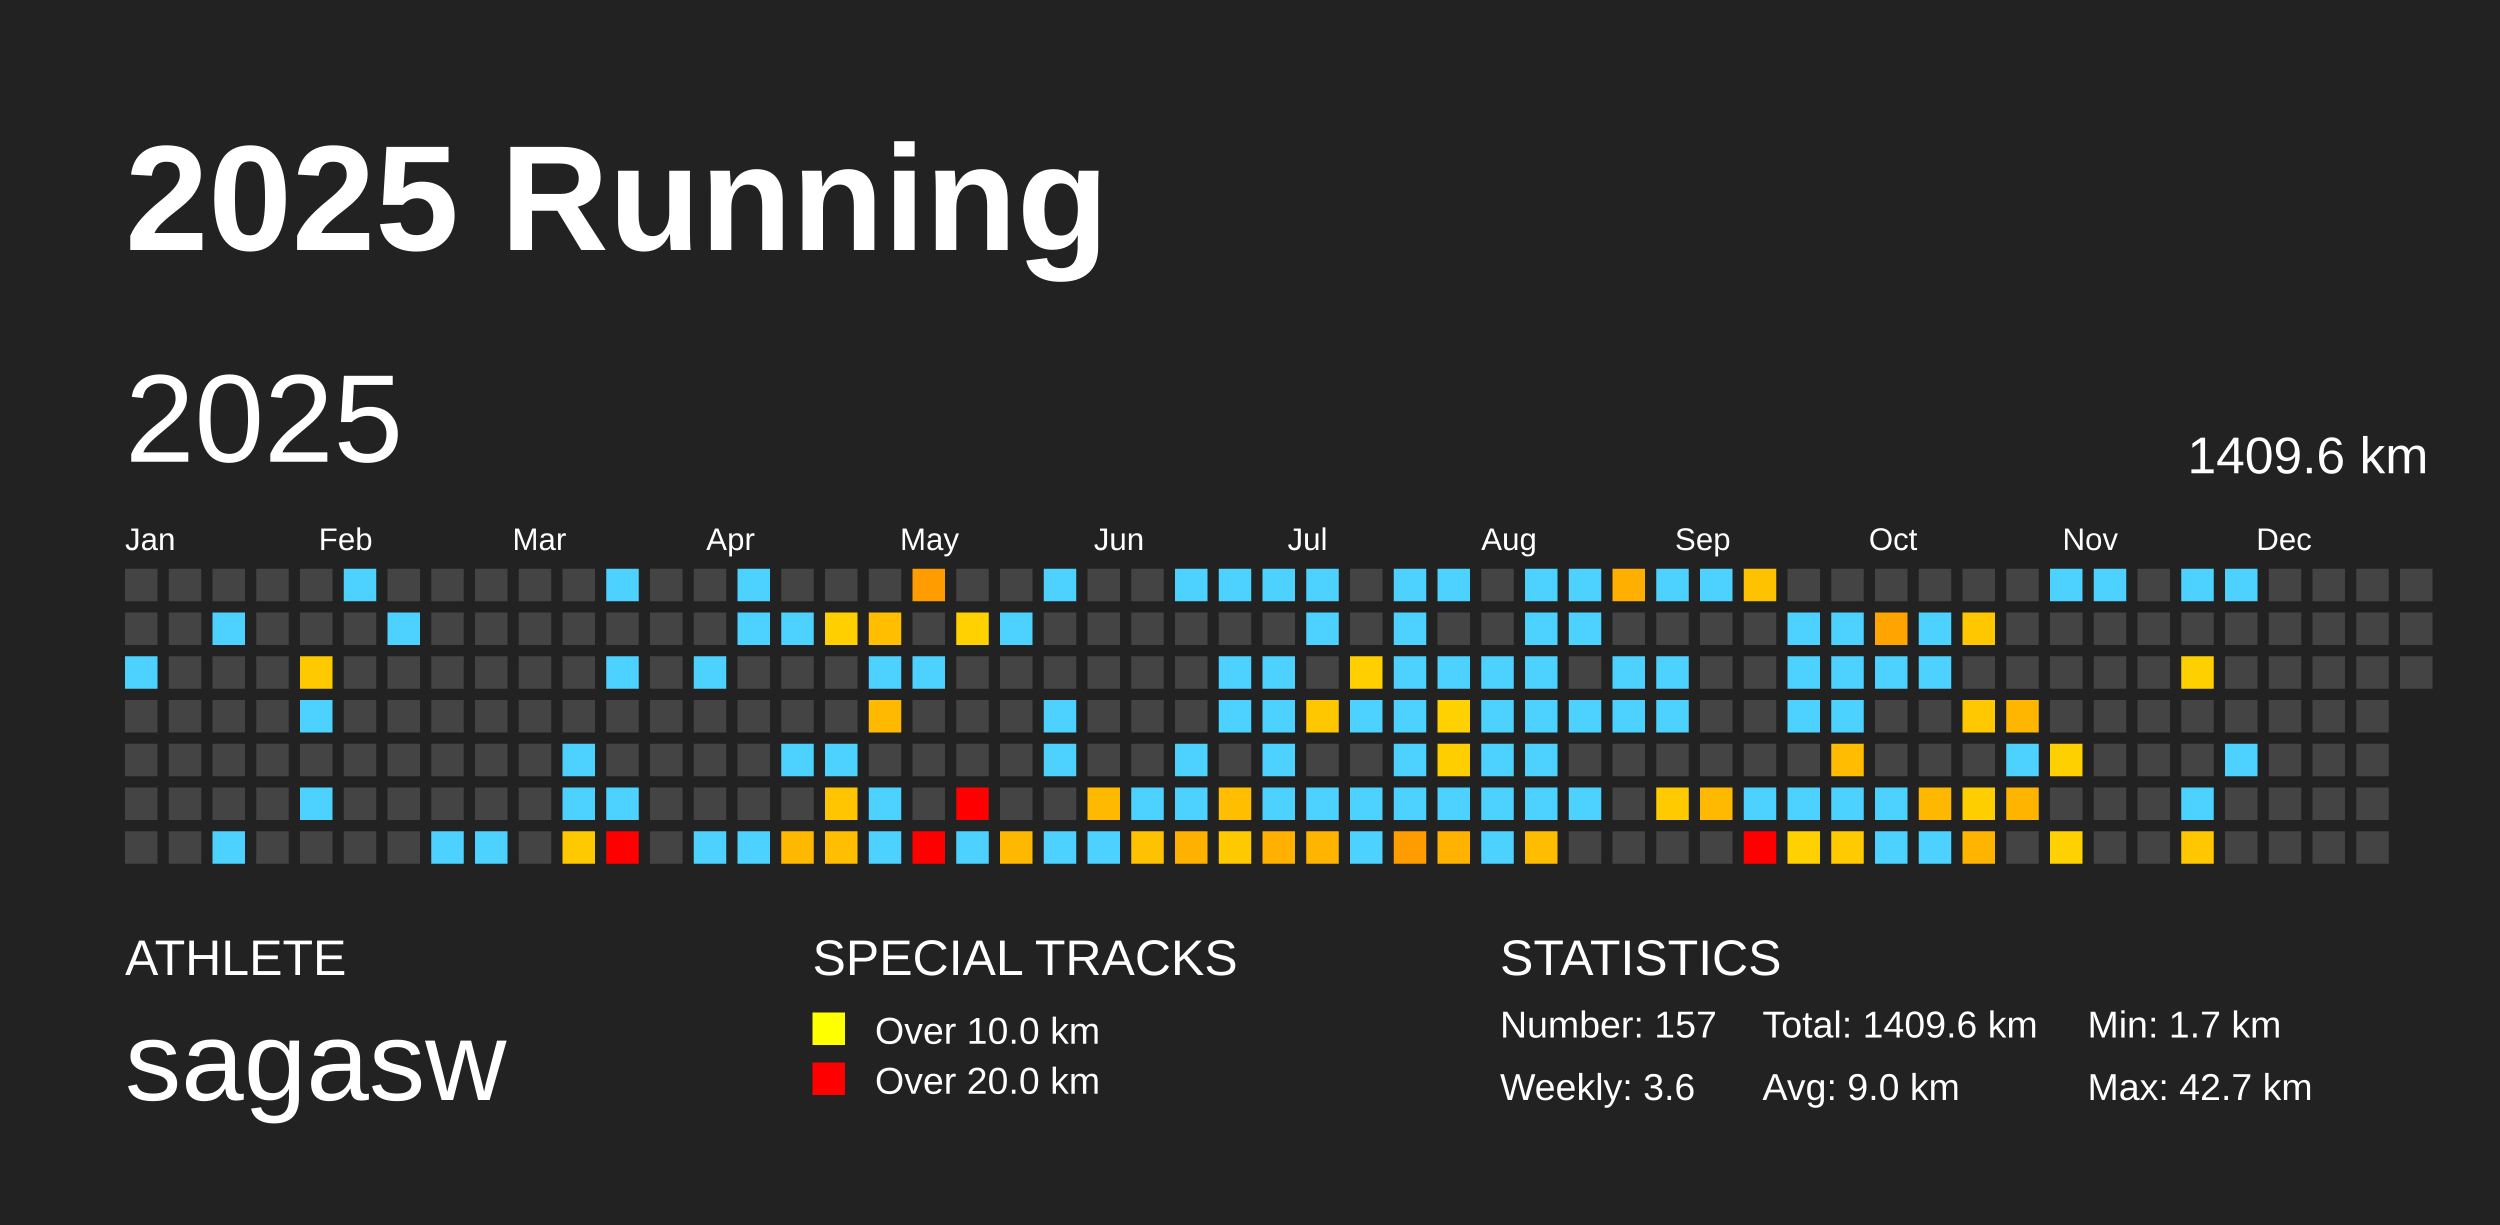
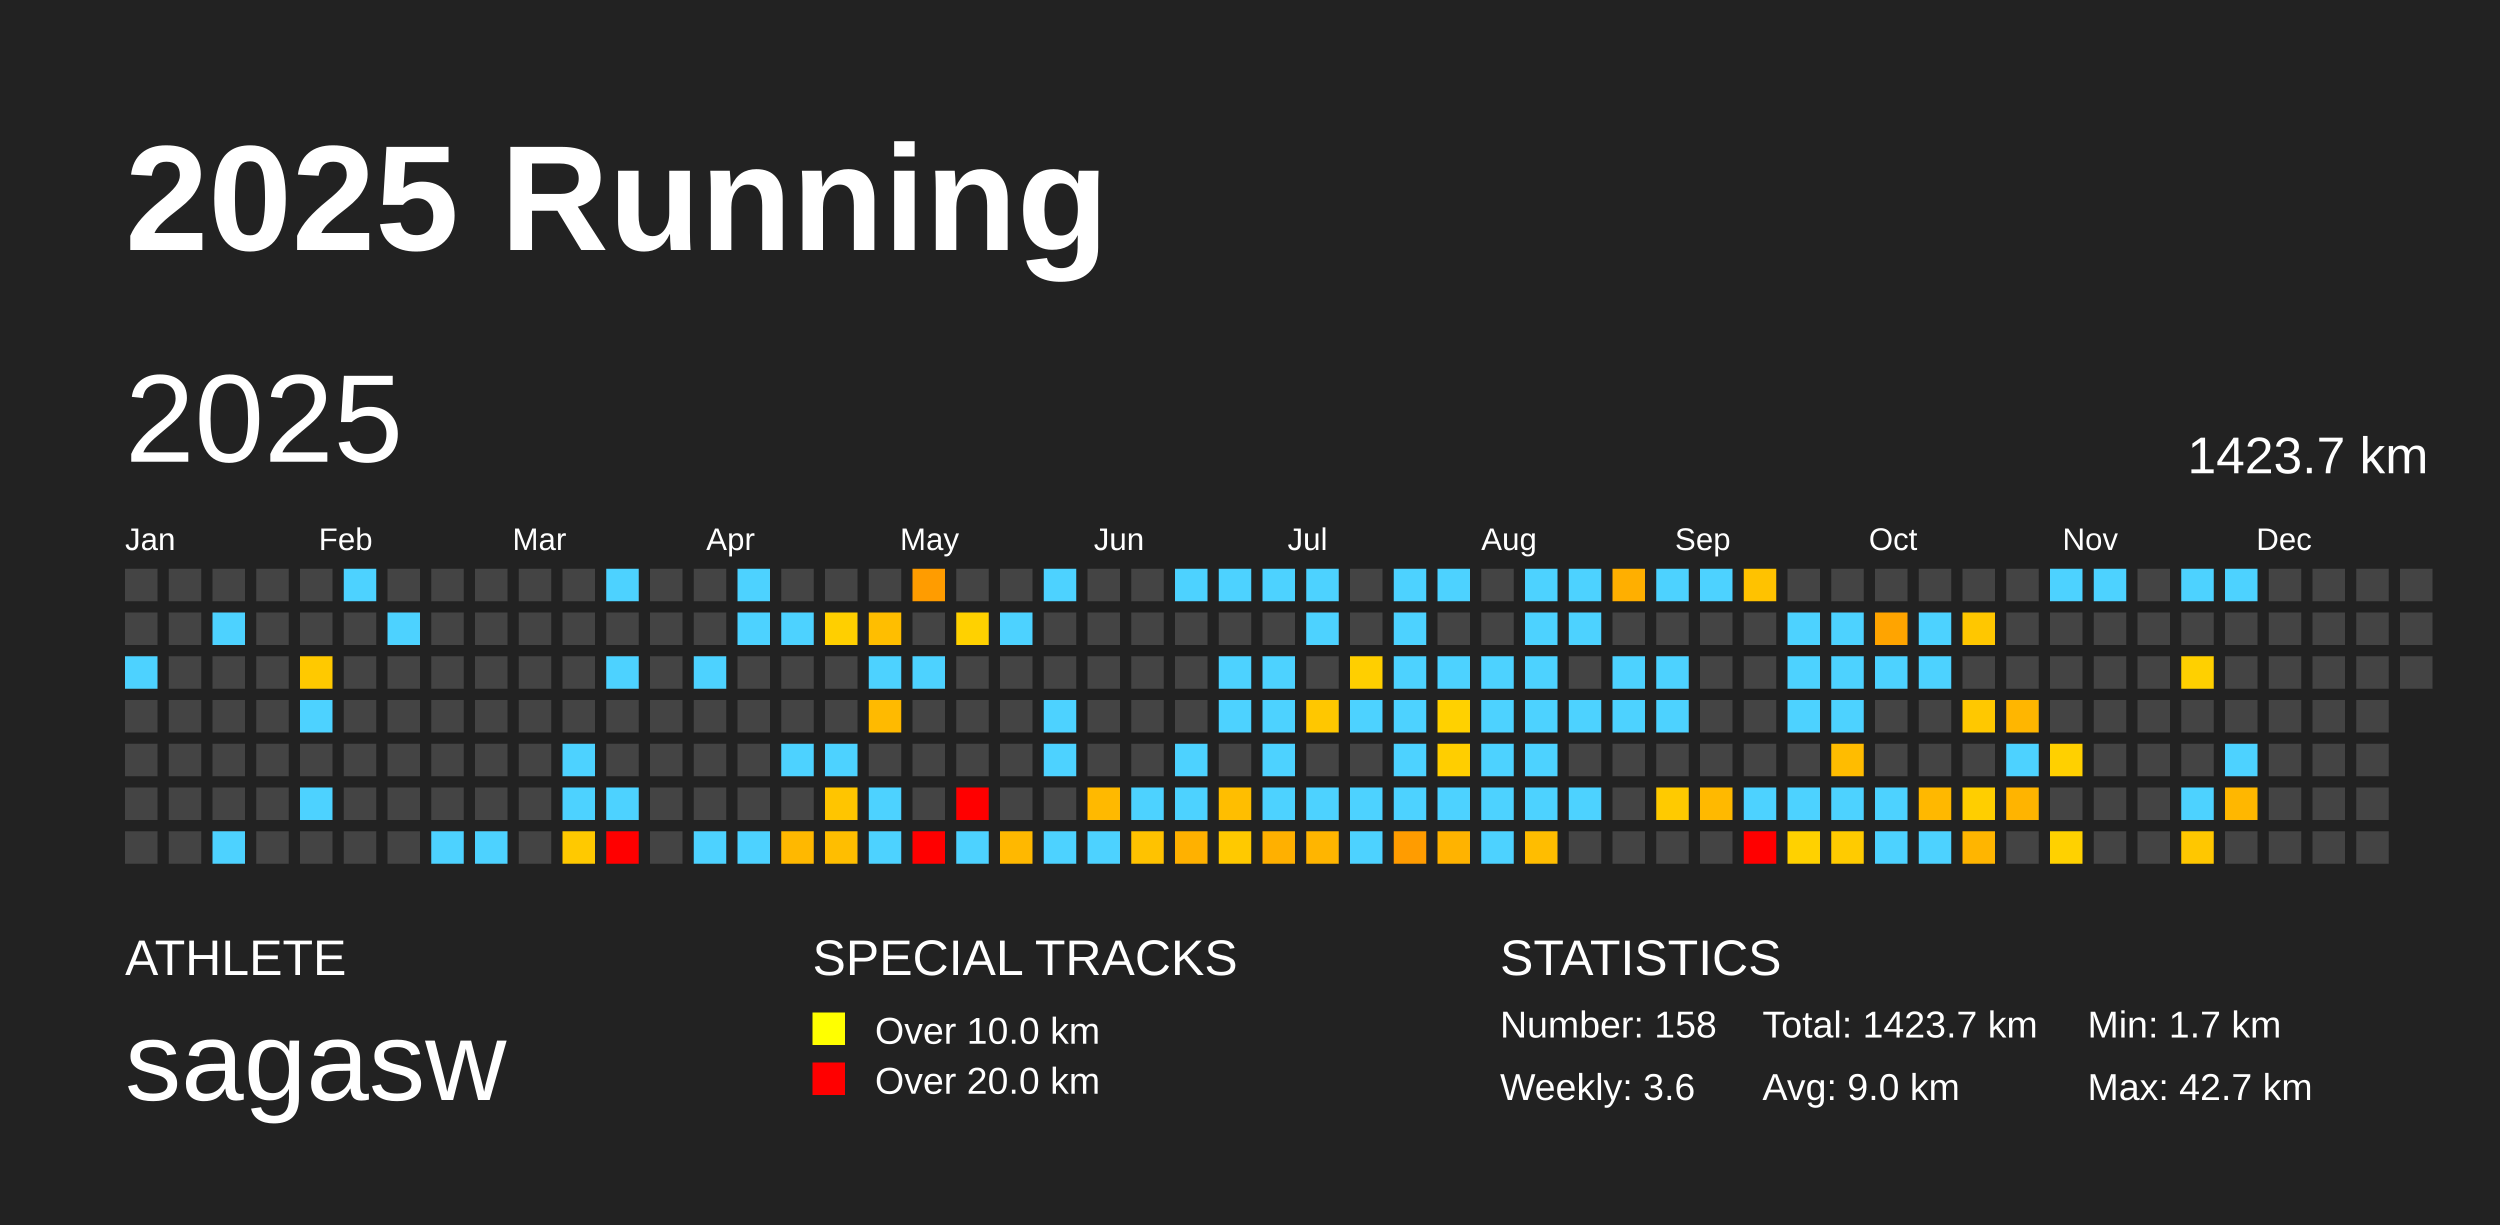
<svg xmlns="http://www.w3.org/2000/svg" baseProfile="full" height="98mm" version="1.1" viewBox="0,0,200,98" width="200mm">
  <defs />
  <rect fill="#222222" height="98" width="200" x="0" y="0" />
  <text fill="#FFFFFF" style="font-size:12px; font-family:Arial; font-weight:bold;" x="10" y="20">2025 Running</text>
  <text fill="#FFFFFF" style="font-size:4px; font-family:Arial" x="10" y="78">ATHLETE</text>
  <text fill="#FFFFFF" style="font-size:9px; font-family:Arial" x="10" y="88">sagasw</text>
  <text fill="#FFFFFF" style="font-size:4px; font-family:Arial" x="65" y="78">SPECIAL TRACKS</text>
  <rect fill="yellow" height="2.6" width="2.6" x="65" y="81" />
  <text fill="#FFFFFF" style="font-size:3px; font-family:Arial" x="70" y="83.5">Over 10.0 km</text>
  <rect fill="red" height="2.6" width="2.6" x="65" y="85" />
  <text fill="#FFFFFF" style="font-size:3px; font-family:Arial" x="70" y="87.5">Over 20.0 km</text>
  <text fill="#FFFFFF" style="font-size:4px; font-family:Arial" x="120" y="78">STATISTICS</text>
-   <text fill="#FFFFFF" style="font-size:3px; font-family:Arial" x="120" y="83">Number: 157</text>
+   <text fill="#FFFFFF" style="font-size:3px; font-family:Arial" x="120" y="83">Number: 158</text>
  <text fill="#FFFFFF" style="font-size:3px; font-family:Arial" x="120" y="88">Weekly: 3.6</text>
-   <text fill="#FFFFFF" style="font-size:3px; font-family:Arial" x="141" y="83">Total: 1409.6 km</text>
+   <text fill="#FFFFFF" style="font-size:3px; font-family:Arial" x="141" y="83">Total: 1423.7 km</text>
  <text fill="#FFFFFF" style="font-size:3px; font-family:Arial" x="141" y="88">Avg: 9.0 km</text>
  <text fill="#FFFFFF" style="font-size:3px; font-family:Arial" x="167" y="83">Min: 1.7 km</text>
  <text fill="#FFFFFF" style="font-size:3px; font-family:Arial" x="167" y="88">Max: 42.7 km</text>
  <text dominant-baseline="hanging" fill="#FFFFFF" style="font-size:10.0px; font-family:Arial;" x="10" y="30">2025</text>
-   <text dominant-baseline="hanging" fill="#FFFFFF" style="font-size:4.125px; font-family:Arial;" x="175" y="35">1409.6 km</text>
+   <text dominant-baseline="hanging" fill="#FFFFFF" style="font-size:4.125px; font-family:Arial;" x="175" y="35">1423.7 km</text>
  <text fill="#FFFFFF" style="font-size:2.5px; font-family:Arial" x="10.0" y="44">Jan</text>
  <text fill="#FFFFFF" style="font-size:2.5px; font-family:Arial" x="25.5" y="44">Feb</text>
  <text fill="#FFFFFF" style="font-size:2.5px; font-family:Arial" x="41.0" y="44">Mar</text>
  <text fill="#FFFFFF" style="font-size:2.5px; font-family:Arial" x="56.5" y="44">Apr</text>
  <text fill="#FFFFFF" style="font-size:2.5px; font-family:Arial" x="72.0" y="44">May</text>
  <text fill="#FFFFFF" style="font-size:2.5px; font-family:Arial" x="87.5" y="44">Jun</text>
  <text fill="#FFFFFF" style="font-size:2.5px; font-family:Arial" x="103.0" y="44">Jul</text>
  <text fill="#FFFFFF" style="font-size:2.5px; font-family:Arial" x="118.5" y="44">Aug</text>
  <text fill="#FFFFFF" style="font-size:2.5px; font-family:Arial" x="134.0" y="44">Sep</text>
  <text fill="#FFFFFF" style="font-size:2.5px; font-family:Arial" x="149.5" y="44">Oct</text>
  <text fill="#FFFFFF" style="font-size:2.5px; font-family:Arial" x="165.0" y="44">Nov</text>
  <text fill="#FFFFFF" style="font-size:2.5px; font-family:Arial" x="180.5" y="44">Dec</text>
  <rect fill="#444444" height="2.6" width="2.6" x="10.0" y="45.5" />
  <rect fill="#444444" height="2.6" width="2.6" x="10.0" y="49.0" />
  <rect fill="#4dd2ff" height="2.6" width="2.6" x="10.0" y="52.5" />
  <rect fill="#444444" height="2.6" width="2.6" x="10.0" y="56.0" />
  <rect fill="#444444" height="2.6" width="2.6" x="10.0" y="59.5" />
  <rect fill="#444444" height="2.6" width="2.6" x="10.0" y="63.0" />
  <rect fill="#444444" height="2.6" width="2.6" x="10.0" y="66.5" />
  <rect fill="#444444" height="2.6" width="2.6" x="13.5" y="45.5" />
  <rect fill="#444444" height="2.6" width="2.6" x="13.5" y="49.0" />
  <rect fill="#444444" height="2.6" width="2.6" x="13.5" y="52.5" />
  <rect fill="#444444" height="2.6" width="2.6" x="13.5" y="56.0" />
  <rect fill="#444444" height="2.6" width="2.6" x="13.5" y="59.5" />
  <rect fill="#444444" height="2.6" width="2.6" x="13.5" y="63.0" />
  <rect fill="#444444" height="2.6" width="2.6" x="13.5" y="66.5" />
  <rect fill="#444444" height="2.6" width="2.6" x="17.0" y="45.5" />
  <rect fill="#4dd2ff" height="2.6" width="2.6" x="17.0" y="49.0" />
  <rect fill="#444444" height="2.6" width="2.6" x="17.0" y="52.5" />
  <rect fill="#444444" height="2.6" width="2.6" x="17.0" y="56.0" />
  <rect fill="#444444" height="2.6" width="2.6" x="17.0" y="59.5" />
  <rect fill="#444444" height="2.6" width="2.6" x="17.0" y="63.0" />
  <rect fill="#4dd2ff" height="2.6" width="2.6" x="17.0" y="66.5" />
  <rect fill="#444444" height="2.6" width="2.6" x="20.5" y="45.5" />
  <rect fill="#444444" height="2.6" width="2.6" x="20.5" y="49.0" />
  <rect fill="#444444" height="2.6" width="2.6" x="20.5" y="52.5" />
  <rect fill="#444444" height="2.6" width="2.6" x="20.5" y="56.0" />
  <rect fill="#444444" height="2.6" width="2.6" x="20.5" y="59.5" />
  <rect fill="#444444" height="2.6" width="2.6" x="20.5" y="63.0" />
  <rect fill="#444444" height="2.6" width="2.6" x="20.5" y="66.5" />
  <rect fill="#444444" height="2.6" width="2.6" x="24.0" y="45.5" />
  <rect fill="#444444" height="2.6" width="2.6" x="24.0" y="49.0" />
  <rect fill="#ffc900" height="2.6" width="2.6" x="24.0" y="52.5" />
  <rect fill="#4dd2ff" height="2.6" width="2.6" x="24.0" y="56.0" />
  <rect fill="#444444" height="2.6" width="2.6" x="24.0" y="59.5" />
  <rect fill="#4dd2ff" height="2.6" width="2.6" x="24.0" y="63.0" />
  <rect fill="#444444" height="2.6" width="2.6" x="24.0" y="66.5" />
  <rect fill="#4dd2ff" height="2.6" width="2.6" x="27.5" y="45.5" />
  <rect fill="#444444" height="2.6" width="2.6" x="27.5" y="49.0" />
  <rect fill="#444444" height="2.6" width="2.6" x="27.5" y="52.5" />
  <rect fill="#444444" height="2.6" width="2.6" x="27.5" y="56.0" />
  <rect fill="#444444" height="2.6" width="2.6" x="27.5" y="59.5" />
  <rect fill="#444444" height="2.6" width="2.6" x="27.5" y="63.0" />
  <rect fill="#444444" height="2.6" width="2.6" x="27.5" y="66.5" />
  <rect fill="#444444" height="2.6" width="2.6" x="31.0" y="45.5" />
  <rect fill="#4dd2ff" height="2.6" width="2.6" x="31.0" y="49.0" />
  <rect fill="#444444" height="2.6" width="2.6" x="31.0" y="52.5" />
  <rect fill="#444444" height="2.6" width="2.6" x="31.0" y="56.0" />
  <rect fill="#444444" height="2.6" width="2.6" x="31.0" y="59.5" />
  <rect fill="#444444" height="2.6" width="2.6" x="31.0" y="63.0" />
  <rect fill="#444444" height="2.6" width="2.6" x="31.0" y="66.5" />
  <rect fill="#444444" height="2.6" width="2.6" x="34.5" y="45.5" />
  <rect fill="#444444" height="2.6" width="2.6" x="34.5" y="49.0" />
  <rect fill="#444444" height="2.6" width="2.6" x="34.5" y="52.5" />
  <rect fill="#444444" height="2.6" width="2.6" x="34.5" y="56.0" />
  <rect fill="#444444" height="2.6" width="2.6" x="34.5" y="59.5" />
  <rect fill="#444444" height="2.6" width="2.6" x="34.5" y="63.0" />
  <rect fill="#4dd2ff" height="2.6" width="2.6" x="34.5" y="66.5" />
  <rect fill="#444444" height="2.6" width="2.6" x="38.0" y="45.5" />
  <rect fill="#444444" height="2.6" width="2.6" x="38.0" y="49.0" />
  <rect fill="#444444" height="2.6" width="2.6" x="38.0" y="52.5" />
  <rect fill="#444444" height="2.6" width="2.6" x="38.0" y="56.0" />
  <rect fill="#444444" height="2.6" width="2.6" x="38.0" y="59.5" />
  <rect fill="#444444" height="2.6" width="2.6" x="38.0" y="63.0" />
  <rect fill="#4dd2ff" height="2.6" width="2.6" x="38.0" y="66.5" />
  <rect fill="#444444" height="2.6" width="2.6" x="41.5" y="45.5" />
  <rect fill="#444444" height="2.6" width="2.6" x="41.5" y="49.0" />
  <rect fill="#444444" height="2.6" width="2.6" x="41.5" y="52.5" />
  <rect fill="#444444" height="2.6" width="2.6" x="41.5" y="56.0" />
  <rect fill="#444444" height="2.6" width="2.6" x="41.5" y="59.5" />
  <rect fill="#444444" height="2.6" width="2.6" x="41.5" y="63.0" />
  <rect fill="#444444" height="2.6" width="2.6" x="41.5" y="66.5" />
  <rect fill="#444444" height="2.6" width="2.6" x="45.0" y="45.5" />
  <rect fill="#444444" height="2.6" width="2.6" x="45.0" y="49.0" />
  <rect fill="#444444" height="2.6" width="2.6" x="45.0" y="52.5" />
  <rect fill="#444444" height="2.6" width="2.6" x="45.0" y="56.0" />
  <rect fill="#4dd2ff" height="2.6" width="2.6" x="45.0" y="59.5" />
  <rect fill="#4dd2ff" height="2.6" width="2.6" x="45.0" y="63.0" />
  <rect fill="#ffc900" height="2.6" width="2.6" x="45.0" y="66.5" />
  <rect fill="#4dd2ff" height="2.6" width="2.6" x="48.5" y="45.5" />
  <rect fill="#444444" height="2.6" width="2.6" x="48.5" y="49.0" />
  <rect fill="#4dd2ff" height="2.6" width="2.6" x="48.5" y="52.5" />
  <rect fill="#444444" height="2.6" width="2.6" x="48.5" y="56.0" />
  <rect fill="#444444" height="2.6" width="2.6" x="48.5" y="59.5" />
  <rect fill="#4dd2ff" height="2.6" width="2.6" x="48.5" y="63.0" />
  <rect fill="red" height="2.6" width="2.6" x="48.5" y="66.5" />
  <rect fill="#444444" height="2.6" width="2.6" x="52.0" y="45.5" />
  <rect fill="#444444" height="2.6" width="2.6" x="52.0" y="49.0" />
  <rect fill="#444444" height="2.6" width="2.6" x="52.0" y="52.5" />
  <rect fill="#444444" height="2.6" width="2.6" x="52.0" y="56.0" />
  <rect fill="#444444" height="2.6" width="2.6" x="52.0" y="59.5" />
  <rect fill="#444444" height="2.6" width="2.6" x="52.0" y="63.0" />
  <rect fill="#444444" height="2.6" width="2.6" x="52.0" y="66.5" />
  <rect fill="#444444" height="2.6" width="2.6" x="55.5" y="45.5" />
  <rect fill="#444444" height="2.6" width="2.6" x="55.5" y="49.0" />
  <rect fill="#4dd2ff" height="2.6" width="2.6" x="55.5" y="52.5" />
  <rect fill="#444444" height="2.6" width="2.6" x="55.5" y="56.0" />
  <rect fill="#444444" height="2.6" width="2.6" x="55.5" y="59.5" />
  <rect fill="#444444" height="2.6" width="2.6" x="55.5" y="63.0" />
  <rect fill="#4dd2ff" height="2.6" width="2.6" x="55.5" y="66.5" />
  <rect fill="#4dd2ff" height="2.6" width="2.6" x="59.0" y="45.5" />
  <rect fill="#4dd2ff" height="2.6" width="2.6" x="59.0" y="49.0" />
  <rect fill="#444444" height="2.6" width="2.6" x="59.0" y="52.5" />
  <rect fill="#444444" height="2.6" width="2.6" x="59.0" y="56.0" />
  <rect fill="#444444" height="2.6" width="2.6" x="59.0" y="59.5" />
  <rect fill="#444444" height="2.6" width="2.6" x="59.0" y="63.0" />
  <rect fill="#4dd2ff" height="2.6" width="2.6" x="59.0" y="66.5" />
  <rect fill="#444444" height="2.6" width="2.6" x="62.5" y="45.5" />
  <rect fill="#4dd2ff" height="2.6" width="2.6" x="62.5" y="49.0" />
  <rect fill="#444444" height="2.6" width="2.6" x="62.5" y="52.5" />
  <rect fill="#444444" height="2.6" width="2.6" x="62.5" y="56.0" />
  <rect fill="#4dd2ff" height="2.6" width="2.6" x="62.5" y="59.5" />
  <rect fill="#444444" height="2.6" width="2.6" x="62.5" y="63.0" />
  <rect fill="#ffb800" height="2.6" width="2.6" x="62.5" y="66.5" />
  <rect fill="#444444" height="2.6" width="2.6" x="66.0" y="45.5" />
  <rect fill="#ffcf00" height="2.6" width="2.6" x="66.0" y="49.0" />
  <rect fill="#444444" height="2.6" width="2.6" x="66.0" y="52.5" />
  <rect fill="#444444" height="2.6" width="2.6" x="66.0" y="56.0" />
  <rect fill="#4dd2ff" height="2.6" width="2.6" x="66.0" y="59.5" />
  <rect fill="#ffc500" height="2.6" width="2.6" x="66.0" y="63.0" />
  <rect fill="#ffbe00" height="2.6" width="2.6" x="66.0" y="66.5" />
  <rect fill="#444444" height="2.6" width="2.6" x="69.5" y="45.5" />
  <rect fill="#ffbe00" height="2.6" width="2.6" x="69.5" y="49.0" />
  <rect fill="#4dd2ff" height="2.6" width="2.6" x="69.5" y="52.5" />
  <rect fill="#ffba00" height="2.6" width="2.6" x="69.5" y="56.0" />
  <rect fill="#444444" height="2.6" width="2.6" x="69.5" y="59.5" />
  <rect fill="#4dd2ff" height="2.6" width="2.6" x="69.5" y="63.0" />
  <rect fill="#4dd2ff" height="2.6" width="2.6" x="69.5" y="66.5" />
  <rect fill="#ff9c00" height="2.6" width="2.6" x="73.0" y="45.5" />
  <rect fill="#444444" height="2.6" width="2.6" x="73.0" y="49.0" />
  <rect fill="#4dd2ff" height="2.6" width="2.6" x="73.0" y="52.5" />
  <rect fill="#444444" height="2.6" width="2.6" x="73.0" y="56.0" />
  <rect fill="#444444" height="2.6" width="2.6" x="73.0" y="59.5" />
  <rect fill="#444444" height="2.6" width="2.6" x="73.0" y="63.0" />
  <rect fill="red" height="2.6" width="2.6" x="73.0" y="66.5" />
  <rect fill="#444444" height="2.6" width="2.6" x="76.5" y="45.5" />
  <rect fill="#ffd100" height="2.6" width="2.6" x="76.5" y="49.0" />
  <rect fill="#444444" height="2.6" width="2.6" x="76.5" y="52.5" />
  <rect fill="#444444" height="2.6" width="2.6" x="76.5" y="56.0" />
  <rect fill="#444444" height="2.6" width="2.6" x="76.5" y="59.5" />
  <rect fill="red" height="2.6" width="2.6" x="76.5" y="63.0" />
  <rect fill="#4dd2ff" height="2.6" width="2.6" x="76.5" y="66.5" />
  <rect fill="#444444" height="2.6" width="2.6" x="80.0" y="45.5" />
  <rect fill="#4dd2ff" height="2.6" width="2.6" x="80.0" y="49.0" />
  <rect fill="#444444" height="2.6" width="2.6" x="80.0" y="52.5" />
  <rect fill="#444444" height="2.6" width="2.6" x="80.0" y="56.0" />
  <rect fill="#444444" height="2.6" width="2.6" x="80.0" y="59.5" />
  <rect fill="#444444" height="2.6" width="2.6" x="80.0" y="63.0" />
  <rect fill="#ffb800" height="2.6" width="2.6" x="80.0" y="66.5" />
  <rect fill="#4dd2ff" height="2.6" width="2.6" x="83.5" y="45.5" />
  <rect fill="#444444" height="2.6" width="2.6" x="83.5" y="49.0" />
  <rect fill="#444444" height="2.6" width="2.6" x="83.5" y="52.5" />
  <rect fill="#4dd2ff" height="2.6" width="2.6" x="83.5" y="56.0" />
  <rect fill="#4dd2ff" height="2.6" width="2.6" x="83.5" y="59.5" />
  <rect fill="#444444" height="2.6" width="2.6" x="83.5" y="63.0" />
  <rect fill="#4dd2ff" height="2.6" width="2.6" x="83.5" y="66.5" />
  <rect fill="#444444" height="2.6" width="2.6" x="87.0" y="45.5" />
  <rect fill="#444444" height="2.6" width="2.6" x="87.0" y="49.0" />
  <rect fill="#444444" height="2.6" width="2.6" x="87.0" y="52.5" />
  <rect fill="#444444" height="2.6" width="2.6" x="87.0" y="56.0" />
  <rect fill="#444444" height="2.6" width="2.6" x="87.0" y="59.5" />
  <rect fill="#ffb900" height="2.6" width="2.6" x="87.0" y="63.0" />
  <rect fill="#4dd2ff" height="2.6" width="2.6" x="87.0" y="66.5" />
  <rect fill="#444444" height="2.6" width="2.6" x="90.5" y="45.5" />
  <rect fill="#444444" height="2.6" width="2.6" x="90.5" y="49.0" />
  <rect fill="#444444" height="2.6" width="2.6" x="90.5" y="52.5" />
  <rect fill="#444444" height="2.6" width="2.6" x="90.5" y="56.0" />
  <rect fill="#444444" height="2.6" width="2.6" x="90.5" y="59.5" />
  <rect fill="#4dd2ff" height="2.6" width="2.6" x="90.5" y="63.0" />
  <rect fill="#ffc200" height="2.6" width="2.6" x="90.5" y="66.5" />
  <rect fill="#4dd2ff" height="2.6" width="2.6" x="94.0" y="45.5" />
  <rect fill="#444444" height="2.6" width="2.6" x="94.0" y="49.0" />
  <rect fill="#444444" height="2.6" width="2.6" x="94.0" y="52.5" />
  <rect fill="#444444" height="2.6" width="2.6" x="94.0" y="56.0" />
  <rect fill="#4dd2ff" height="2.6" width="2.6" x="94.0" y="59.5" />
  <rect fill="#4dd2ff" height="2.6" width="2.6" x="94.0" y="63.0" />
  <rect fill="#ffb100" height="2.6" width="2.6" x="94.0" y="66.5" />
  <rect fill="#4dd2ff" height="2.6" width="2.6" x="97.5" y="45.5" />
  <rect fill="#444444" height="2.6" width="2.6" x="97.5" y="49.0" />
  <rect fill="#4dd2ff" height="2.6" width="2.6" x="97.5" y="52.5" />
  <rect fill="#4dd2ff" height="2.6" width="2.6" x="97.5" y="56.0" />
  <rect fill="#444444" height="2.6" width="2.6" x="97.5" y="59.5" />
  <rect fill="#ffbe00" height="2.6" width="2.6" x="97.5" y="63.0" />
  <rect fill="#ffc900" height="2.6" width="2.6" x="97.5" y="66.5" />
  <rect fill="#4dd2ff" height="2.6" width="2.6" x="101.0" y="45.5" />
  <rect fill="#444444" height="2.6" width="2.6" x="101.0" y="49.0" />
  <rect fill="#4dd2ff" height="2.6" width="2.6" x="101.0" y="52.5" />
  <rect fill="#4dd2ff" height="2.6" width="2.6" x="101.0" y="56.0" />
  <rect fill="#4dd2ff" height="2.6" width="2.6" x="101.0" y="59.5" />
  <rect fill="#4dd2ff" height="2.6" width="2.6" x="101.0" y="63.0" />
  <rect fill="#ffb000" height="2.6" width="2.6" x="101.0" y="66.5" />
  <rect fill="#4dd2ff" height="2.6" width="2.6" x="104.5" y="45.5" />
  <rect fill="#4dd2ff" height="2.6" width="2.6" x="104.5" y="49.0" />
  <rect fill="#444444" height="2.6" width="2.6" x="104.5" y="52.5" />
  <rect fill="#ffc700" height="2.6" width="2.6" x="104.5" y="56.0" />
  <rect fill="#444444" height="2.6" width="2.6" x="104.5" y="59.5" />
  <rect fill="#4dd2ff" height="2.6" width="2.6" x="104.5" y="63.0" />
  <rect fill="#ffb500" height="2.6" width="2.6" x="104.5" y="66.5" />
  <rect fill="#444444" height="2.6" width="2.6" x="108.0" y="45.5" />
  <rect fill="#444444" height="2.6" width="2.6" x="108.0" y="49.0" />
  <rect fill="#ffcf00" height="2.6" width="2.6" x="108.0" y="52.5" />
  <rect fill="#4dd2ff" height="2.6" width="2.6" x="108.0" y="56.0" />
  <rect fill="#444444" height="2.6" width="2.6" x="108.0" y="59.5" />
  <rect fill="#4dd2ff" height="2.6" width="2.6" x="108.0" y="63.0" />
  <rect fill="#4dd2ff" height="2.6" width="2.6" x="108.0" y="66.5" />
  <rect fill="#4dd2ff" height="2.6" width="2.6" x="111.5" y="45.5" />
  <rect fill="#4dd2ff" height="2.6" width="2.6" x="111.5" y="49.0" />
  <rect fill="#4dd2ff" height="2.6" width="2.6" x="111.5" y="52.5" />
  <rect fill="#4dd2ff" height="2.6" width="2.6" x="111.5" y="56.0" />
  <rect fill="#4dd2ff" height="2.6" width="2.6" x="111.5" y="59.5" />
  <rect fill="#4dd2ff" height="2.6" width="2.6" x="111.5" y="63.0" />
  <rect fill="#ff9c00" height="2.6" width="2.6" x="111.5" y="66.5" />
  <rect fill="#4dd2ff" height="2.6" width="2.6" x="115.0" y="45.5" />
  <rect fill="#444444" height="2.6" width="2.6" x="115.0" y="49.0" />
  <rect fill="#4dd2ff" height="2.6" width="2.6" x="115.0" y="52.5" />
  <rect fill="#ffd100" height="2.6" width="2.6" x="115.0" y="56.0" />
  <rect fill="#ffce00" height="2.6" width="2.6" x="115.0" y="59.5" />
  <rect fill="#4dd2ff" height="2.6" width="2.6" x="115.0" y="63.0" />
  <rect fill="#ffb300" height="2.6" width="2.6" x="115.0" y="66.5" />
  <rect fill="#444444" height="2.6" width="2.6" x="118.5" y="45.5" />
  <rect fill="#444444" height="2.6" width="2.6" x="118.5" y="49.0" />
  <rect fill="#4dd2ff" height="2.6" width="2.6" x="118.5" y="52.5" />
  <rect fill="#4dd2ff" height="2.6" width="2.6" x="118.5" y="56.0" />
  <rect fill="#4dd2ff" height="2.6" width="2.6" x="118.5" y="59.5" />
  <rect fill="#4dd2ff" height="2.6" width="2.6" x="118.5" y="63.0" />
  <rect fill="#4dd2ff" height="2.6" width="2.6" x="118.5" y="66.5" />
  <rect fill="#4dd2ff" height="2.6" width="2.6" x="122.0" y="45.5" />
  <rect fill="#4dd2ff" height="2.6" width="2.6" x="122.0" y="49.0" />
  <rect fill="#4dd2ff" height="2.6" width="2.6" x="122.0" y="52.5" />
  <rect fill="#4dd2ff" height="2.6" width="2.6" x="122.0" y="56.0" />
  <rect fill="#4dd2ff" height="2.6" width="2.6" x="122.0" y="59.5" />
  <rect fill="#4dd2ff" height="2.6" width="2.6" x="122.0" y="63.0" />
  <rect fill="#ffbd00" height="2.6" width="2.6" x="122.0" y="66.5" />
  <rect fill="#4dd2ff" height="2.6" width="2.6" x="125.5" y="45.5" />
  <rect fill="#4dd2ff" height="2.6" width="2.6" x="125.5" y="49.0" />
  <rect fill="#444444" height="2.6" width="2.6" x="125.5" y="52.5" />
  <rect fill="#4dd2ff" height="2.6" width="2.6" x="125.5" y="56.0" />
  <rect fill="#444444" height="2.6" width="2.6" x="125.5" y="59.5" />
  <rect fill="#4dd2ff" height="2.6" width="2.6" x="125.5" y="63.0" />
  <rect fill="#444444" height="2.6" width="2.6" x="125.5" y="66.5" />
  <rect fill="#ffaf00" height="2.6" width="2.6" x="129.0" y="45.5" />
  <rect fill="#444444" height="2.6" width="2.6" x="129.0" y="49.0" />
  <rect fill="#4dd2ff" height="2.6" width="2.6" x="129.0" y="52.5" />
  <rect fill="#4dd2ff" height="2.6" width="2.6" x="129.0" y="56.0" />
  <rect fill="#444444" height="2.6" width="2.6" x="129.0" y="59.5" />
  <rect fill="#444444" height="2.6" width="2.6" x="129.0" y="63.0" />
  <rect fill="#444444" height="2.6" width="2.6" x="129.0" y="66.5" />
  <rect fill="#4dd2ff" height="2.6" width="2.6" x="132.5" y="45.5" />
  <rect fill="#444444" height="2.6" width="2.6" x="132.5" y="49.0" />
  <rect fill="#4dd2ff" height="2.6" width="2.6" x="132.5" y="52.5" />
  <rect fill="#4dd2ff" height="2.6" width="2.6" x="132.5" y="56.0" />
  <rect fill="#444444" height="2.6" width="2.6" x="132.5" y="59.5" />
  <rect fill="#ffca00" height="2.6" width="2.6" x="132.5" y="63.0" />
  <rect fill="#444444" height="2.6" width="2.6" x="132.5" y="66.5" />
  <rect fill="#4dd2ff" height="2.6" width="2.6" x="136.0" y="45.5" />
  <rect fill="#444444" height="2.6" width="2.6" x="136.0" y="49.0" />
  <rect fill="#444444" height="2.6" width="2.6" x="136.0" y="52.5" />
  <rect fill="#444444" height="2.6" width="2.6" x="136.0" y="56.0" />
  <rect fill="#444444" height="2.6" width="2.6" x="136.0" y="59.5" />
  <rect fill="#ffb900" height="2.6" width="2.6" x="136.0" y="63.0" />
  <rect fill="#444444" height="2.6" width="2.6" x="136.0" y="66.5" />
  <rect fill="#ffc200" height="2.6" width="2.6" x="139.5" y="45.5" />
  <rect fill="#444444" height="2.6" width="2.6" x="139.5" y="49.0" />
  <rect fill="#444444" height="2.6" width="2.6" x="139.5" y="52.5" />
  <rect fill="#444444" height="2.6" width="2.6" x="139.5" y="56.0" />
  <rect fill="#444444" height="2.6" width="2.6" x="139.5" y="59.5" />
  <rect fill="#4dd2ff" height="2.6" width="2.6" x="139.5" y="63.0" />
  <rect fill="red" height="2.6" width="2.6" x="139.5" y="66.5" />
  <rect fill="#444444" height="2.6" width="2.6" x="143.0" y="45.5" />
  <rect fill="#4dd2ff" height="2.6" width="2.6" x="143.0" y="49.0" />
  <rect fill="#4dd2ff" height="2.6" width="2.6" x="143.0" y="52.5" />
  <rect fill="#4dd2ff" height="2.6" width="2.6" x="143.0" y="56.0" />
  <rect fill="#444444" height="2.6" width="2.6" x="143.0" y="59.5" />
  <rect fill="#4dd2ff" height="2.6" width="2.6" x="143.0" y="63.0" />
  <rect fill="#ffd100" height="2.6" width="2.6" x="143.0" y="66.5" />
  <rect fill="#444444" height="2.6" width="2.6" x="146.5" y="45.5" />
  <rect fill="#4dd2ff" height="2.6" width="2.6" x="146.5" y="49.0" />
  <rect fill="#4dd2ff" height="2.6" width="2.6" x="146.5" y="52.5" />
  <rect fill="#4dd2ff" height="2.6" width="2.6" x="146.5" y="56.0" />
  <rect fill="#ffbc00" height="2.6" width="2.6" x="146.5" y="59.5" />
  <rect fill="#4dd2ff" height="2.6" width="2.6" x="146.5" y="63.0" />
  <rect fill="#ffcb00" height="2.6" width="2.6" x="146.5" y="66.5" />
  <rect fill="#444444" height="2.6" width="2.6" x="150.0" y="45.5" />
  <rect fill="#ffa400" height="2.6" width="2.6" x="150.0" y="49.0" />
  <rect fill="#4dd2ff" height="2.6" width="2.6" x="150.0" y="52.5" />
  <rect fill="#444444" height="2.6" width="2.6" x="150.0" y="56.0" />
  <rect fill="#444444" height="2.6" width="2.6" x="150.0" y="59.5" />
  <rect fill="#4dd2ff" height="2.6" width="2.6" x="150.0" y="63.0" />
  <rect fill="#4dd2ff" height="2.6" width="2.6" x="150.0" y="66.5" />
  <rect fill="#444444" height="2.6" width="2.6" x="153.5" y="45.5" />
  <rect fill="#4dd2ff" height="2.6" width="2.6" x="153.5" y="49.0" />
  <rect fill="#4dd2ff" height="2.6" width="2.6" x="153.5" y="52.5" />
  <rect fill="#444444" height="2.6" width="2.6" x="153.5" y="56.0" />
  <rect fill="#444444" height="2.6" width="2.6" x="153.5" y="59.5" />
  <rect fill="#ffb800" height="2.6" width="2.6" x="153.5" y="63.0" />
  <rect fill="#4dd2ff" height="2.6" width="2.6" x="153.5" y="66.5" />
  <rect fill="#444444" height="2.6" width="2.6" x="157.0" y="45.5" />
  <rect fill="#ffc700" height="2.6" width="2.6" x="157.0" y="49.0" />
  <rect fill="#444444" height="2.6" width="2.6" x="157.0" y="52.5" />
  <rect fill="#ffc800" height="2.6" width="2.6" x="157.0" y="56.0" />
  <rect fill="#444444" height="2.6" width="2.6" x="157.0" y="59.5" />
  <rect fill="#ffce00" height="2.6" width="2.6" x="157.0" y="63.0" />
  <rect fill="#ffb500" height="2.6" width="2.6" x="157.0" y="66.5" />
  <rect fill="#444444" height="2.6" width="2.6" x="160.5" y="45.5" />
  <rect fill="#444444" height="2.6" width="2.6" x="160.5" y="49.0" />
  <rect fill="#444444" height="2.6" width="2.6" x="160.5" y="52.5" />
  <rect fill="#ffb600" height="2.6" width="2.6" x="160.5" y="56.0" />
  <rect fill="#4dd2ff" height="2.6" width="2.6" x="160.5" y="59.5" />
  <rect fill="#ffb400" height="2.6" width="2.6" x="160.5" y="63.0" />
  <rect fill="#444444" height="2.6" width="2.6" x="160.5" y="66.5" />
  <rect fill="#4dd2ff" height="2.6" width="2.6" x="164.0" y="45.5" />
  <rect fill="#444444" height="2.6" width="2.6" x="164.0" y="49.0" />
  <rect fill="#444444" height="2.6" width="2.6" x="164.0" y="52.5" />
  <rect fill="#444444" height="2.6" width="2.6" x="164.0" y="56.0" />
  <rect fill="#ffd000" height="2.6" width="2.6" x="164.0" y="59.5" />
  <rect fill="#444444" height="2.6" width="2.6" x="164.0" y="63.0" />
  <rect fill="#ffd100" height="2.6" width="2.6" x="164.0" y="66.5" />
  <rect fill="#4dd2ff" height="2.6" width="2.6" x="167.5" y="45.5" />
  <rect fill="#444444" height="2.6" width="2.6" x="167.5" y="49.0" />
  <rect fill="#444444" height="2.6" width="2.6" x="167.5" y="52.5" />
  <rect fill="#444444" height="2.6" width="2.6" x="167.5" y="56.0" />
  <rect fill="#444444" height="2.6" width="2.6" x="167.5" y="59.5" />
  <rect fill="#444444" height="2.6" width="2.6" x="167.5" y="63.0" />
  <rect fill="#444444" height="2.6" width="2.6" x="167.5" y="66.5" />
  <rect fill="#444444" height="2.6" width="2.6" x="171.0" y="45.5" />
  <rect fill="#444444" height="2.6" width="2.6" x="171.0" y="49.0" />
  <rect fill="#444444" height="2.6" width="2.6" x="171.0" y="52.5" />
  <rect fill="#444444" height="2.6" width="2.6" x="171.0" y="56.0" />
  <rect fill="#444444" height="2.6" width="2.6" x="171.0" y="59.5" />
  <rect fill="#444444" height="2.6" width="2.6" x="171.0" y="63.0" />
  <rect fill="#444444" height="2.6" width="2.6" x="171.0" y="66.5" />
  <rect fill="#4dd2ff" height="2.6" width="2.6" x="174.5" y="45.5" />
  <rect fill="#444444" height="2.6" width="2.6" x="174.5" y="49.0" />
  <rect fill="#ffd000" height="2.6" width="2.6" x="174.5" y="52.5" />
  <rect fill="#444444" height="2.6" width="2.6" x="174.5" y="56.0" />
  <rect fill="#444444" height="2.6" width="2.6" x="174.5" y="59.5" />
  <rect fill="#4dd2ff" height="2.6" width="2.6" x="174.5" y="63.0" />
  <rect fill="#ffc700" height="2.6" width="2.6" x="174.5" y="66.5" />
  <rect fill="#4dd2ff" height="2.6" width="2.6" x="178.0" y="45.5" />
  <rect fill="#444444" height="2.6" width="2.6" x="178.0" y="49.0" />
  <rect fill="#444444" height="2.6" width="2.6" x="178.0" y="52.5" />
  <rect fill="#444444" height="2.6" width="2.6" x="178.0" y="56.0" />
  <rect fill="#4dd2ff" height="2.6" width="2.6" x="178.0" y="59.5" />
-   <rect fill="#444444" height="2.6" width="2.6" x="178.0" y="63.0" />
+   <rect fill="#ffb700" height="2.6" width="2.6" x="178.0" y="63.0" />
  <rect fill="#444444" height="2.6" width="2.6" x="178.0" y="66.5" />
  <rect fill="#444444" height="2.6" width="2.6" x="181.5" y="45.5" />
  <rect fill="#444444" height="2.6" width="2.6" x="181.5" y="49.0" />
  <rect fill="#444444" height="2.6" width="2.6" x="181.5" y="52.5" />
  <rect fill="#444444" height="2.6" width="2.6" x="181.5" y="56.0" />
  <rect fill="#444444" height="2.6" width="2.6" x="181.5" y="59.5" />
  <rect fill="#444444" height="2.6" width="2.6" x="181.5" y="63.0" />
  <rect fill="#444444" height="2.6" width="2.6" x="181.5" y="66.5" />
  <rect fill="#444444" height="2.6" width="2.6" x="185.0" y="45.5" />
  <rect fill="#444444" height="2.6" width="2.6" x="185.0" y="49.0" />
  <rect fill="#444444" height="2.6" width="2.6" x="185.0" y="52.5" />
  <rect fill="#444444" height="2.6" width="2.6" x="185.0" y="56.0" />
  <rect fill="#444444" height="2.6" width="2.6" x="185.0" y="59.5" />
  <rect fill="#444444" height="2.6" width="2.6" x="185.0" y="63.0" />
  <rect fill="#444444" height="2.6" width="2.6" x="185.0" y="66.5" />
  <rect fill="#444444" height="2.6" width="2.6" x="188.5" y="45.5" />
  <rect fill="#444444" height="2.6" width="2.6" x="188.5" y="49.0" />
  <rect fill="#444444" height="2.6" width="2.6" x="188.5" y="52.5" />
  <rect fill="#444444" height="2.6" width="2.6" x="188.5" y="56.0" />
  <rect fill="#444444" height="2.6" width="2.6" x="188.5" y="59.5" />
  <rect fill="#444444" height="2.6" width="2.6" x="188.5" y="63.0" />
  <rect fill="#444444" height="2.6" width="2.6" x="188.5" y="66.5" />
  <rect fill="#444444" height="2.6" width="2.6" x="192.0" y="45.5" />
  <rect fill="#444444" height="2.6" width="2.6" x="192.0" y="49.0" />
  <rect fill="#444444" height="2.6" width="2.6" x="192.0" y="52.5" />
</svg>
